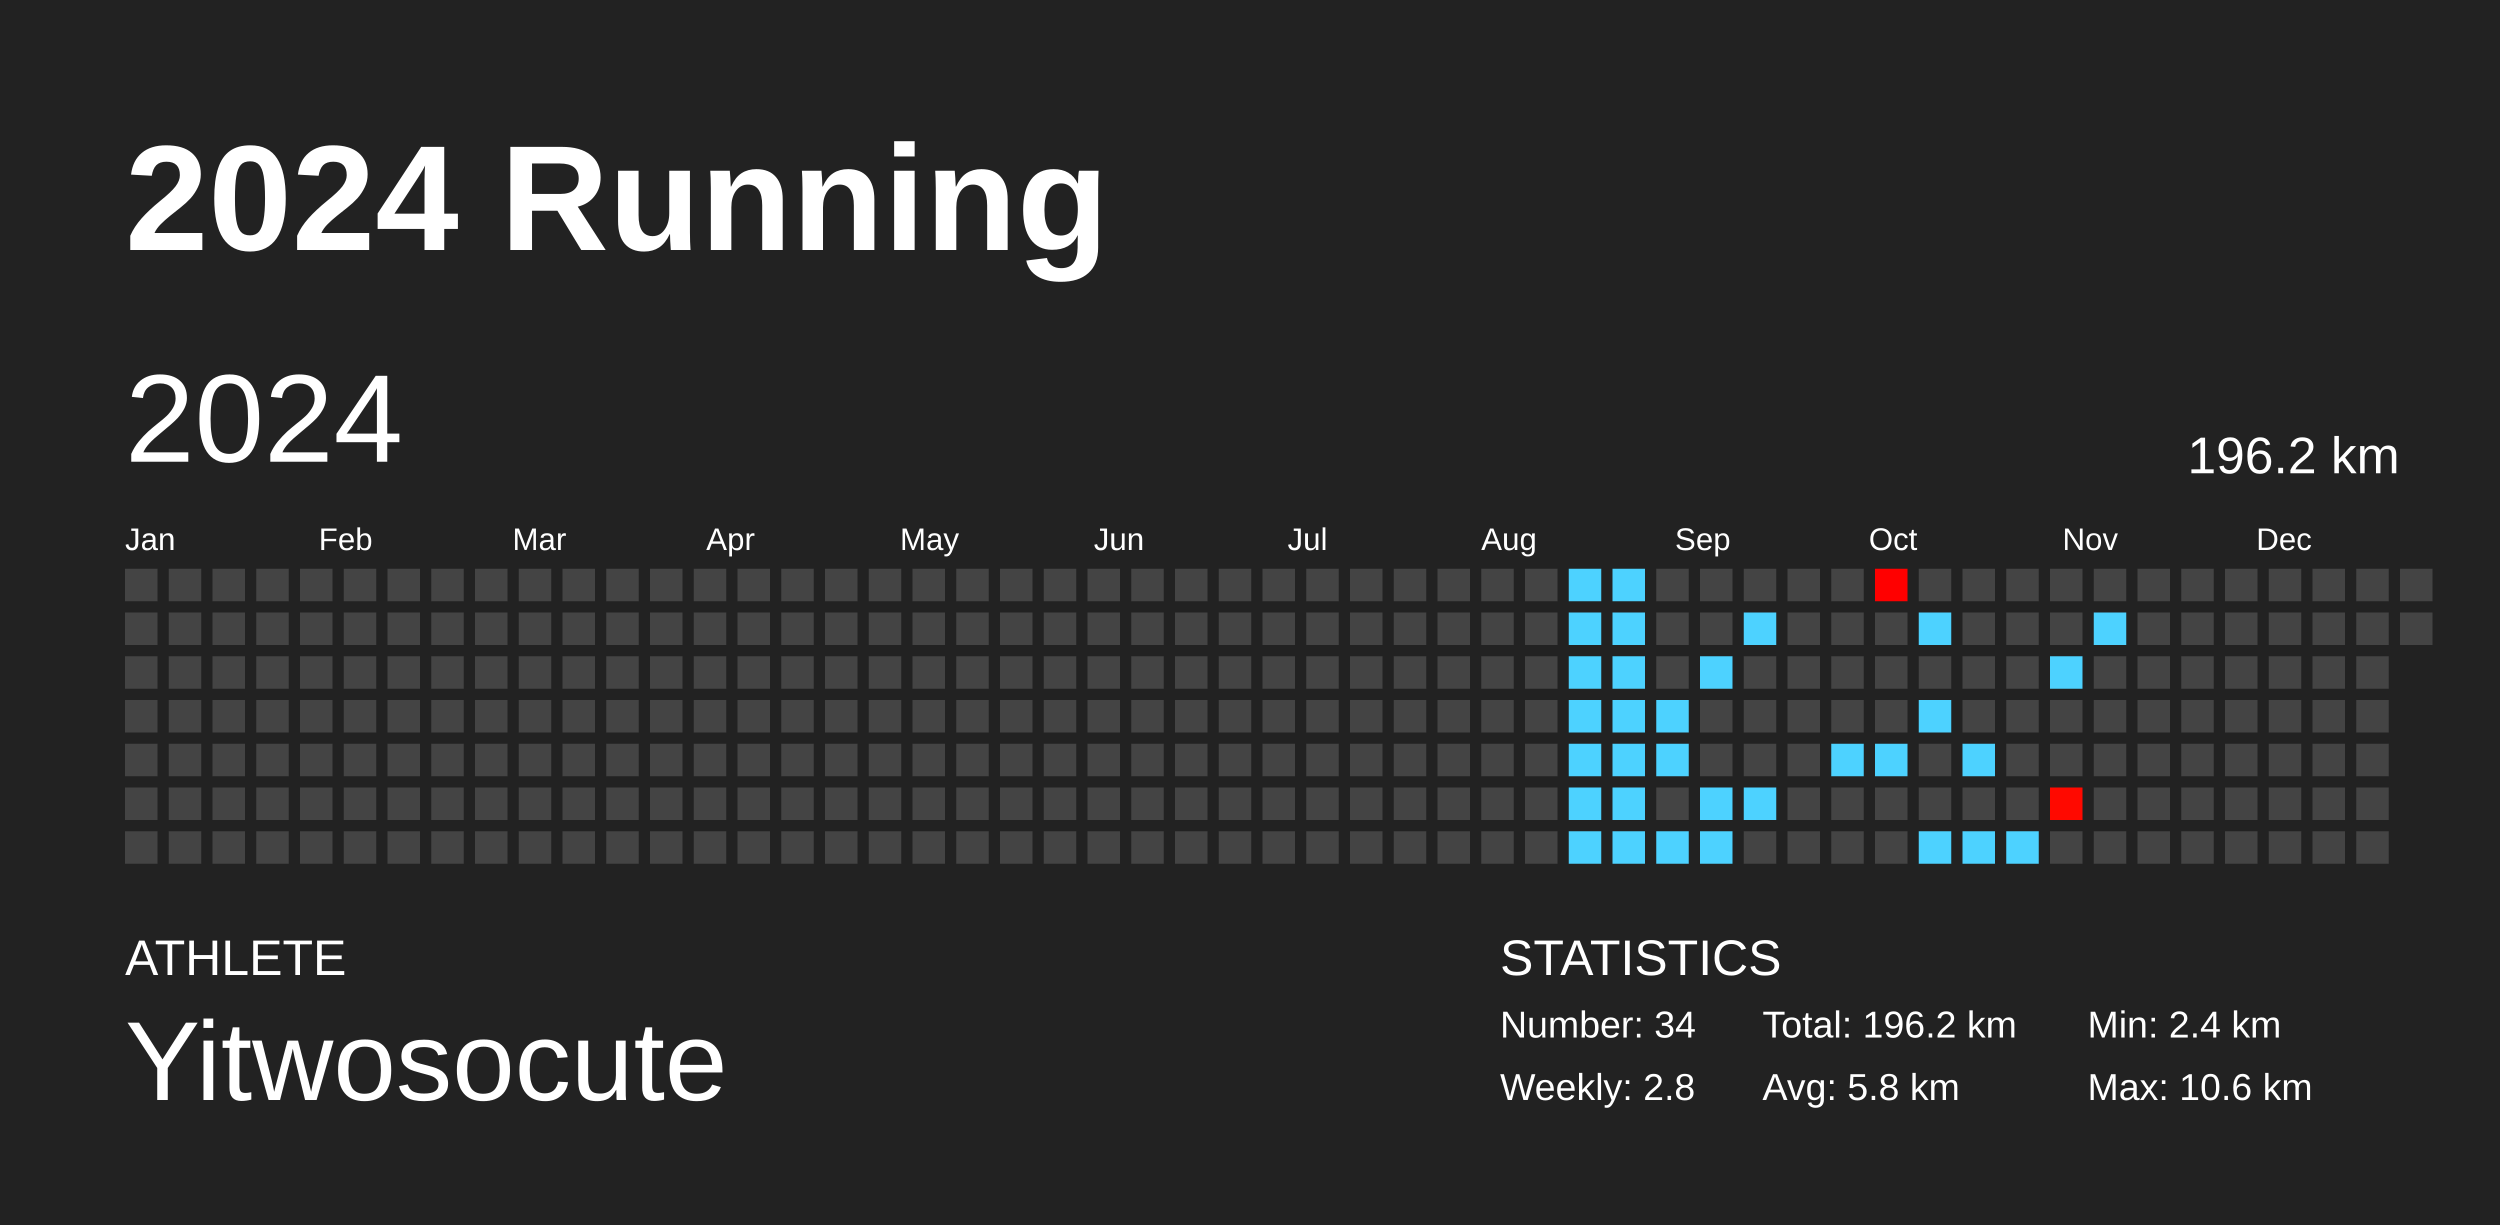
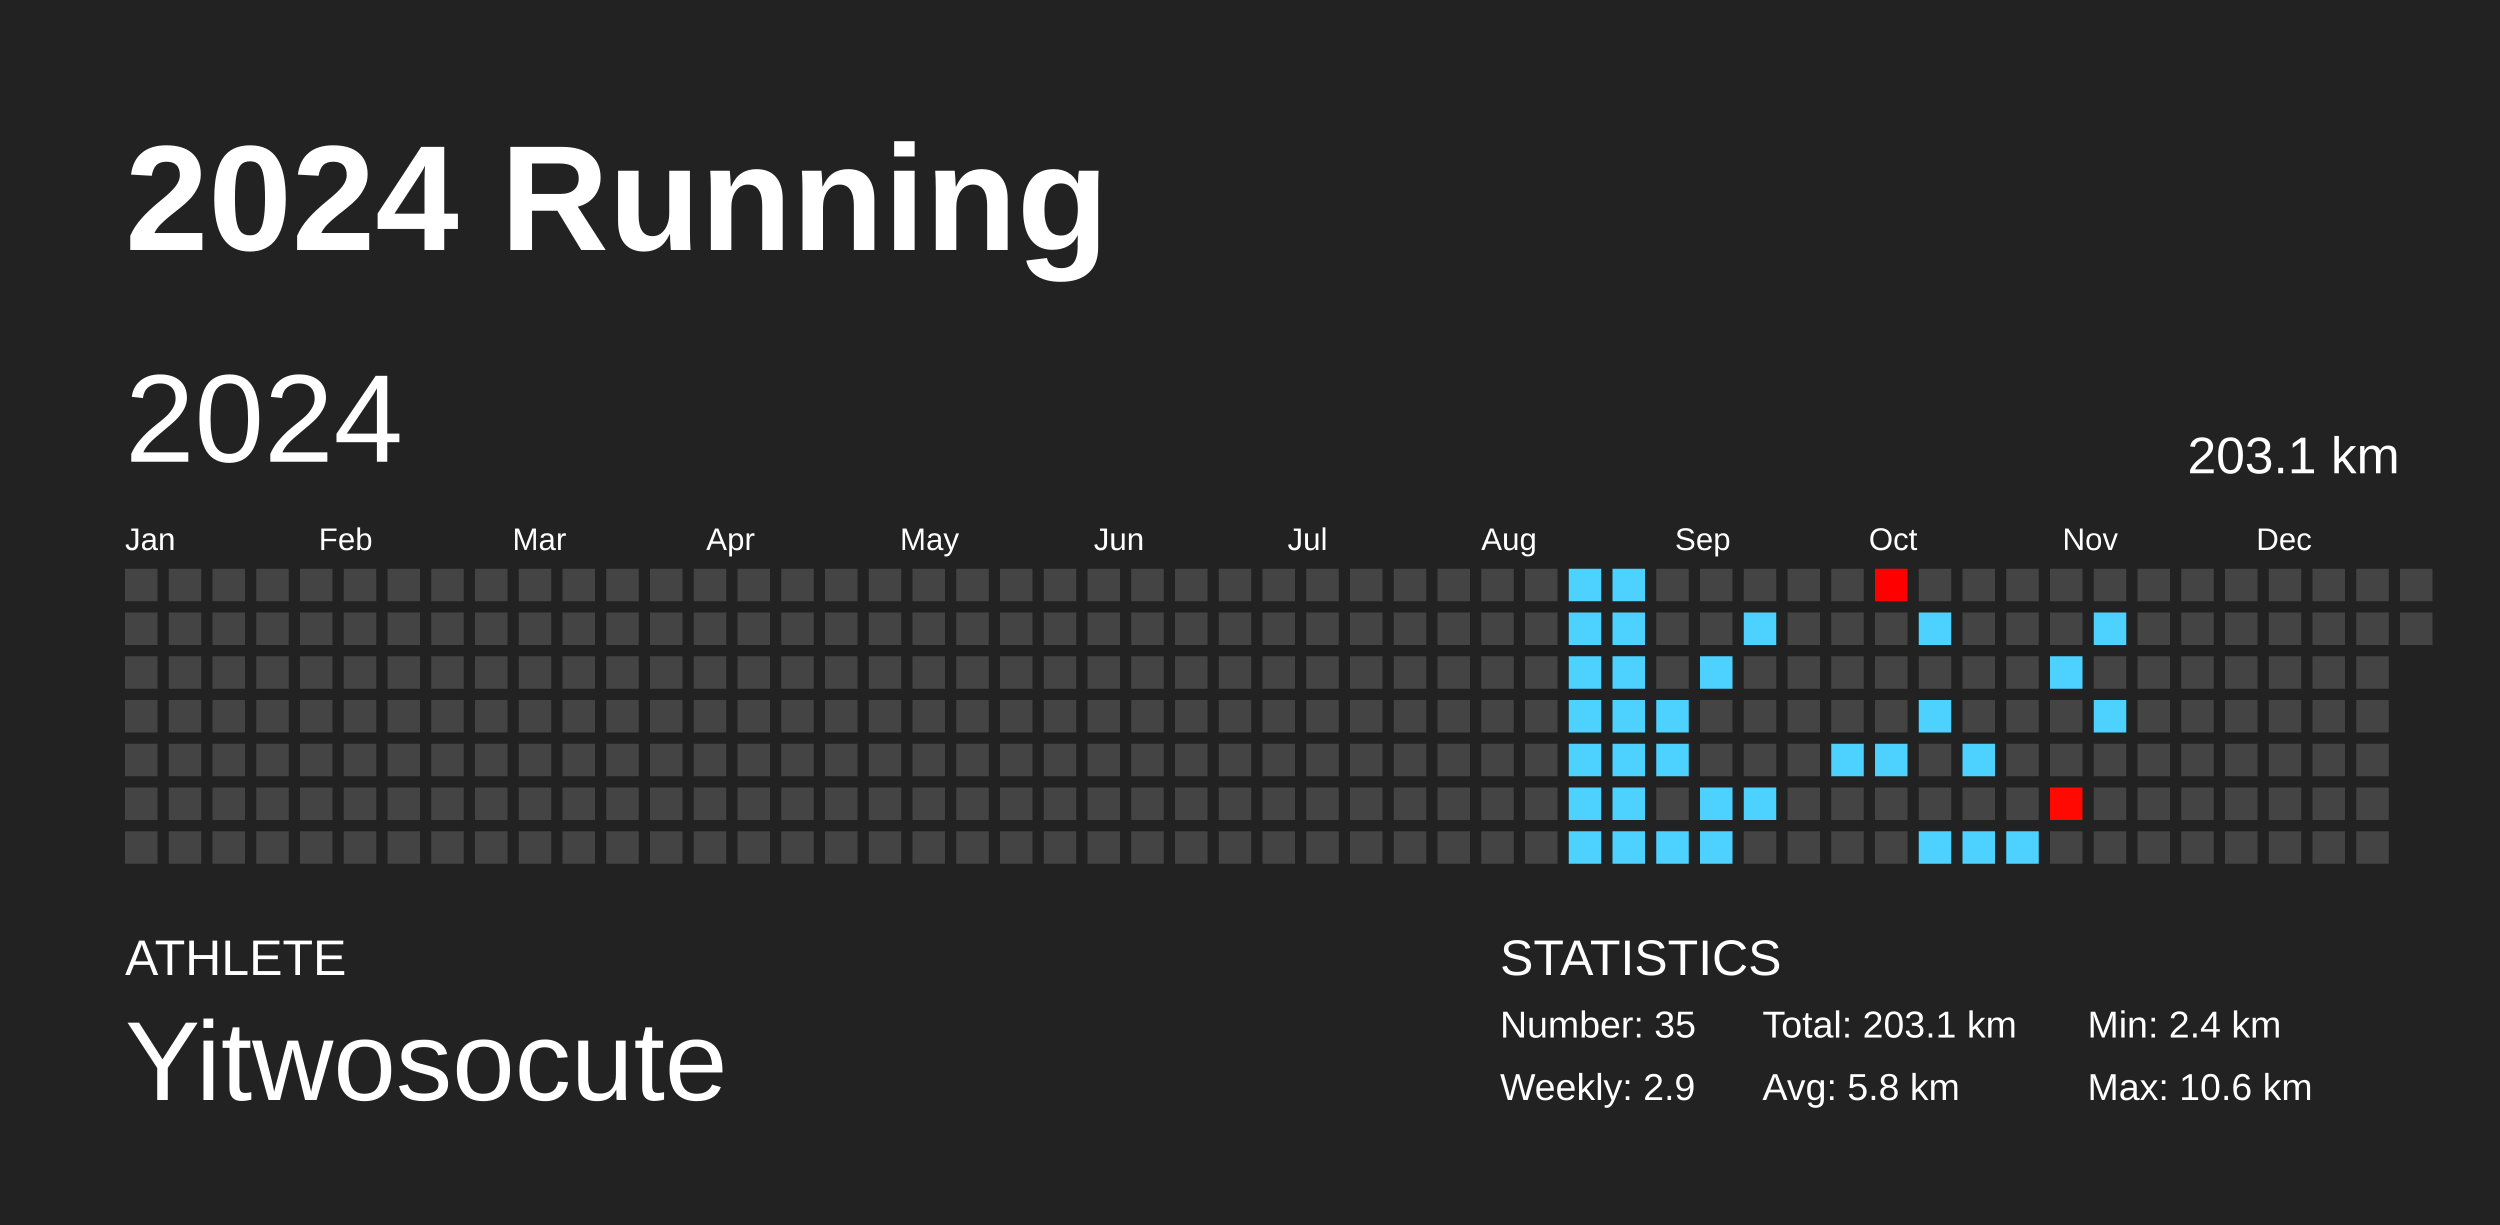
<svg xmlns="http://www.w3.org/2000/svg" baseProfile="full" height="98mm" version="1.1" viewBox="0,0,200,98" width="200mm">
  <defs />
  <rect fill="#222222" height="98" width="200" x="0" y="0" />
  <text fill="#FFFFFF" style="font-size:12px; font-family:Arial; font-weight:bold;" x="10" y="20">2024 Running</text>
  <text fill="#FFFFFF" style="font-size:4px; font-family:Arial" x="10" y="78">ATHLETE</text>
  <text fill="#FFFFFF" style="font-size:9px; font-family:Arial" x="10" y="88">Yitwosocute</text>
  <text fill="#FFFFFF" style="font-size:4px; font-family:Arial" x="120" y="78">STATISTICS</text>
-   <text fill="#FFFFFF" style="font-size:3px; font-family:Arial" x="120" y="83">Number: 34</text>
-   <text fill="#FFFFFF" style="font-size:3px; font-family:Arial" x="120" y="88">Weekly: 2.8</text>
-   <text fill="#FFFFFF" style="font-size:3px; font-family:Arial" x="141" y="83">Total: 196.2 km</text>
+   <text fill="#FFFFFF" style="font-size:3px; font-family:Arial" x="120" y="83">Number: 35</text>
+   <text fill="#FFFFFF" style="font-size:3px; font-family:Arial" x="120" y="88">Weekly: 2.9</text>
+   <text fill="#FFFFFF" style="font-size:3px; font-family:Arial" x="141" y="83">Total: 203.1 km</text>
  <text fill="#FFFFFF" style="font-size:3px; font-family:Arial" x="141" y="88">Avg: 5.8 km</text>
  <text fill="#FFFFFF" style="font-size:3px; font-family:Arial" x="167" y="83">Min: 2.4 km</text>
  <text fill="#FFFFFF" style="font-size:3px; font-family:Arial" x="167" y="88">Max: 10.6 km</text>
  <text dominant-baseline="hanging" fill="#FFFFFF" style="font-size:10.0px; font-family:Arial;" x="10" y="30">2024</text>
-   <text dominant-baseline="hanging" fill="#FFFFFF" style="font-size:4.125px; font-family:Arial;" x="175" y="35">196.2 km</text>
+   <text dominant-baseline="hanging" fill="#FFFFFF" style="font-size:4.125px; font-family:Arial;" x="175" y="35">203.1 km</text>
  <text fill="#FFFFFF" style="font-size:2.5px; font-family:Arial" x="10.0" y="44">Jan</text>
  <text fill="#FFFFFF" style="font-size:2.5px; font-family:Arial" x="25.5" y="44">Feb</text>
  <text fill="#FFFFFF" style="font-size:2.5px; font-family:Arial" x="41.0" y="44">Mar</text>
  <text fill="#FFFFFF" style="font-size:2.5px; font-family:Arial" x="56.5" y="44">Apr</text>
  <text fill="#FFFFFF" style="font-size:2.5px; font-family:Arial" x="72.0" y="44">May</text>
  <text fill="#FFFFFF" style="font-size:2.5px; font-family:Arial" x="87.5" y="44">Jun</text>
  <text fill="#FFFFFF" style="font-size:2.5px; font-family:Arial" x="103.0" y="44">Jul</text>
  <text fill="#FFFFFF" style="font-size:2.5px; font-family:Arial" x="118.5" y="44">Aug</text>
  <text fill="#FFFFFF" style="font-size:2.5px; font-family:Arial" x="134.0" y="44">Sep</text>
  <text fill="#FFFFFF" style="font-size:2.5px; font-family:Arial" x="149.5" y="44">Oct</text>
  <text fill="#FFFFFF" style="font-size:2.5px; font-family:Arial" x="165.0" y="44">Nov</text>
  <text fill="#FFFFFF" style="font-size:2.5px; font-family:Arial" x="180.5" y="44">Dec</text>
  <rect fill="#444444" height="2.6" width="2.6" x="10.0" y="45.5" />
  <rect fill="#444444" height="2.6" width="2.6" x="10.0" y="49.0" />
  <rect fill="#444444" height="2.6" width="2.6" x="10.0" y="52.5" />
  <rect fill="#444444" height="2.6" width="2.6" x="10.0" y="56.0" />
  <rect fill="#444444" height="2.6" width="2.6" x="10.0" y="59.5" />
  <rect fill="#444444" height="2.6" width="2.6" x="10.0" y="63.0" />
  <rect fill="#444444" height="2.6" width="2.6" x="10.0" y="66.5" />
  <rect fill="#444444" height="2.6" width="2.6" x="13.5" y="45.5" />
  <rect fill="#444444" height="2.6" width="2.6" x="13.5" y="49.0" />
  <rect fill="#444444" height="2.6" width="2.6" x="13.5" y="52.5" />
  <rect fill="#444444" height="2.6" width="2.6" x="13.5" y="56.0" />
  <rect fill="#444444" height="2.6" width="2.6" x="13.5" y="59.5" />
  <rect fill="#444444" height="2.6" width="2.6" x="13.5" y="63.0" />
  <rect fill="#444444" height="2.6" width="2.6" x="13.5" y="66.5" />
  <rect fill="#444444" height="2.6" width="2.6" x="17.0" y="45.5" />
  <rect fill="#444444" height="2.6" width="2.6" x="17.0" y="49.0" />
  <rect fill="#444444" height="2.6" width="2.6" x="17.0" y="52.5" />
  <rect fill="#444444" height="2.6" width="2.6" x="17.0" y="56.0" />
  <rect fill="#444444" height="2.6" width="2.6" x="17.0" y="59.5" />
  <rect fill="#444444" height="2.6" width="2.6" x="17.0" y="63.0" />
  <rect fill="#444444" height="2.6" width="2.6" x="17.0" y="66.5" />
  <rect fill="#444444" height="2.6" width="2.6" x="20.5" y="45.5" />
  <rect fill="#444444" height="2.6" width="2.6" x="20.5" y="49.0" />
  <rect fill="#444444" height="2.6" width="2.6" x="20.5" y="52.5" />
  <rect fill="#444444" height="2.6" width="2.6" x="20.5" y="56.0" />
  <rect fill="#444444" height="2.6" width="2.6" x="20.5" y="59.5" />
  <rect fill="#444444" height="2.6" width="2.6" x="20.5" y="63.0" />
  <rect fill="#444444" height="2.6" width="2.6" x="20.5" y="66.5" />
  <rect fill="#444444" height="2.6" width="2.6" x="24.0" y="45.5" />
  <rect fill="#444444" height="2.6" width="2.6" x="24.0" y="49.0" />
  <rect fill="#444444" height="2.6" width="2.6" x="24.0" y="52.5" />
  <rect fill="#444444" height="2.6" width="2.6" x="24.0" y="56.0" />
  <rect fill="#444444" height="2.6" width="2.6" x="24.0" y="59.5" />
  <rect fill="#444444" height="2.6" width="2.6" x="24.0" y="63.0" />
  <rect fill="#444444" height="2.6" width="2.6" x="24.0" y="66.5" />
  <rect fill="#444444" height="2.6" width="2.6" x="27.5" y="45.5" />
  <rect fill="#444444" height="2.6" width="2.6" x="27.5" y="49.0" />
  <rect fill="#444444" height="2.6" width="2.6" x="27.5" y="52.5" />
  <rect fill="#444444" height="2.6" width="2.6" x="27.5" y="56.0" />
  <rect fill="#444444" height="2.6" width="2.6" x="27.5" y="59.5" />
  <rect fill="#444444" height="2.6" width="2.6" x="27.5" y="63.0" />
  <rect fill="#444444" height="2.6" width="2.6" x="27.5" y="66.5" />
  <rect fill="#444444" height="2.6" width="2.6" x="31.0" y="45.5" />
  <rect fill="#444444" height="2.6" width="2.6" x="31.0" y="49.0" />
  <rect fill="#444444" height="2.6" width="2.6" x="31.0" y="52.5" />
  <rect fill="#444444" height="2.6" width="2.6" x="31.0" y="56.0" />
  <rect fill="#444444" height="2.6" width="2.6" x="31.0" y="59.5" />
  <rect fill="#444444" height="2.6" width="2.6" x="31.0" y="63.0" />
  <rect fill="#444444" height="2.6" width="2.6" x="31.0" y="66.5" />
  <rect fill="#444444" height="2.6" width="2.6" x="34.5" y="45.5" />
  <rect fill="#444444" height="2.6" width="2.6" x="34.5" y="49.0" />
  <rect fill="#444444" height="2.6" width="2.6" x="34.5" y="52.5" />
  <rect fill="#444444" height="2.6" width="2.6" x="34.5" y="56.0" />
  <rect fill="#444444" height="2.6" width="2.6" x="34.5" y="59.5" />
  <rect fill="#444444" height="2.6" width="2.6" x="34.5" y="63.0" />
  <rect fill="#444444" height="2.6" width="2.6" x="34.5" y="66.5" />
  <rect fill="#444444" height="2.6" width="2.6" x="38.0" y="45.5" />
  <rect fill="#444444" height="2.6" width="2.6" x="38.0" y="49.0" />
  <rect fill="#444444" height="2.6" width="2.6" x="38.0" y="52.5" />
  <rect fill="#444444" height="2.6" width="2.6" x="38.0" y="56.0" />
  <rect fill="#444444" height="2.6" width="2.6" x="38.0" y="59.5" />
  <rect fill="#444444" height="2.6" width="2.6" x="38.0" y="63.0" />
  <rect fill="#444444" height="2.6" width="2.6" x="38.0" y="66.5" />
  <rect fill="#444444" height="2.6" width="2.6" x="41.5" y="45.5" />
  <rect fill="#444444" height="2.6" width="2.6" x="41.5" y="49.0" />
  <rect fill="#444444" height="2.6" width="2.6" x="41.5" y="52.5" />
  <rect fill="#444444" height="2.6" width="2.6" x="41.5" y="56.0" />
  <rect fill="#444444" height="2.6" width="2.6" x="41.5" y="59.5" />
  <rect fill="#444444" height="2.6" width="2.6" x="41.5" y="63.0" />
  <rect fill="#444444" height="2.6" width="2.6" x="41.5" y="66.5" />
  <rect fill="#444444" height="2.6" width="2.6" x="45.0" y="45.5" />
  <rect fill="#444444" height="2.6" width="2.6" x="45.0" y="49.0" />
  <rect fill="#444444" height="2.6" width="2.6" x="45.0" y="52.5" />
  <rect fill="#444444" height="2.6" width="2.6" x="45.0" y="56.0" />
  <rect fill="#444444" height="2.6" width="2.6" x="45.0" y="59.5" />
  <rect fill="#444444" height="2.6" width="2.6" x="45.0" y="63.0" />
  <rect fill="#444444" height="2.6" width="2.6" x="45.0" y="66.5" />
  <rect fill="#444444" height="2.6" width="2.6" x="48.5" y="45.5" />
  <rect fill="#444444" height="2.6" width="2.6" x="48.5" y="49.0" />
  <rect fill="#444444" height="2.6" width="2.6" x="48.5" y="52.5" />
  <rect fill="#444444" height="2.6" width="2.6" x="48.5" y="56.0" />
  <rect fill="#444444" height="2.6" width="2.6" x="48.5" y="59.5" />
  <rect fill="#444444" height="2.6" width="2.6" x="48.5" y="63.0" />
  <rect fill="#444444" height="2.6" width="2.6" x="48.5" y="66.5" />
  <rect fill="#444444" height="2.6" width="2.6" x="52.0" y="45.5" />
  <rect fill="#444444" height="2.6" width="2.6" x="52.0" y="49.0" />
  <rect fill="#444444" height="2.6" width="2.6" x="52.0" y="52.5" />
  <rect fill="#444444" height="2.6" width="2.6" x="52.0" y="56.0" />
  <rect fill="#444444" height="2.6" width="2.6" x="52.0" y="59.5" />
  <rect fill="#444444" height="2.6" width="2.6" x="52.0" y="63.0" />
  <rect fill="#444444" height="2.6" width="2.6" x="52.0" y="66.5" />
  <rect fill="#444444" height="2.6" width="2.6" x="55.5" y="45.5" />
  <rect fill="#444444" height="2.6" width="2.6" x="55.5" y="49.0" />
  <rect fill="#444444" height="2.6" width="2.6" x="55.5" y="52.5" />
  <rect fill="#444444" height="2.6" width="2.6" x="55.5" y="56.0" />
  <rect fill="#444444" height="2.6" width="2.6" x="55.5" y="59.5" />
  <rect fill="#444444" height="2.6" width="2.6" x="55.5" y="63.0" />
  <rect fill="#444444" height="2.6" width="2.6" x="55.5" y="66.5" />
  <rect fill="#444444" height="2.6" width="2.6" x="59.0" y="45.5" />
  <rect fill="#444444" height="2.6" width="2.6" x="59.0" y="49.0" />
  <rect fill="#444444" height="2.6" width="2.6" x="59.0" y="52.5" />
  <rect fill="#444444" height="2.6" width="2.6" x="59.0" y="56.0" />
  <rect fill="#444444" height="2.6" width="2.6" x="59.0" y="59.5" />
  <rect fill="#444444" height="2.6" width="2.6" x="59.0" y="63.0" />
  <rect fill="#444444" height="2.6" width="2.6" x="59.0" y="66.5" />
  <rect fill="#444444" height="2.6" width="2.6" x="62.5" y="45.5" />
  <rect fill="#444444" height="2.6" width="2.6" x="62.5" y="49.0" />
  <rect fill="#444444" height="2.6" width="2.6" x="62.5" y="52.5" />
  <rect fill="#444444" height="2.6" width="2.6" x="62.5" y="56.0" />
  <rect fill="#444444" height="2.6" width="2.6" x="62.5" y="59.5" />
  <rect fill="#444444" height="2.6" width="2.6" x="62.5" y="63.0" />
  <rect fill="#444444" height="2.6" width="2.6" x="62.5" y="66.5" />
  <rect fill="#444444" height="2.6" width="2.6" x="66.0" y="45.5" />
  <rect fill="#444444" height="2.6" width="2.6" x="66.0" y="49.0" />
  <rect fill="#444444" height="2.6" width="2.6" x="66.0" y="52.5" />
  <rect fill="#444444" height="2.6" width="2.6" x="66.0" y="56.0" />
  <rect fill="#444444" height="2.6" width="2.6" x="66.0" y="59.5" />
  <rect fill="#444444" height="2.6" width="2.6" x="66.0" y="63.0" />
  <rect fill="#444444" height="2.6" width="2.6" x="66.0" y="66.5" />
  <rect fill="#444444" height="2.6" width="2.6" x="69.5" y="45.5" />
  <rect fill="#444444" height="2.6" width="2.6" x="69.5" y="49.0" />
  <rect fill="#444444" height="2.6" width="2.6" x="69.5" y="52.5" />
  <rect fill="#444444" height="2.6" width="2.6" x="69.5" y="56.0" />
  <rect fill="#444444" height="2.6" width="2.6" x="69.5" y="59.5" />
  <rect fill="#444444" height="2.6" width="2.6" x="69.5" y="63.0" />
  <rect fill="#444444" height="2.6" width="2.6" x="69.5" y="66.5" />
  <rect fill="#444444" height="2.6" width="2.6" x="73.0" y="45.5" />
  <rect fill="#444444" height="2.6" width="2.6" x="73.0" y="49.0" />
  <rect fill="#444444" height="2.6" width="2.6" x="73.0" y="52.5" />
  <rect fill="#444444" height="2.6" width="2.6" x="73.0" y="56.0" />
  <rect fill="#444444" height="2.6" width="2.6" x="73.0" y="59.5" />
  <rect fill="#444444" height="2.6" width="2.6" x="73.0" y="63.0" />
  <rect fill="#444444" height="2.6" width="2.6" x="73.0" y="66.5" />
  <rect fill="#444444" height="2.6" width="2.6" x="76.5" y="45.5" />
  <rect fill="#444444" height="2.6" width="2.6" x="76.5" y="49.0" />
  <rect fill="#444444" height="2.6" width="2.6" x="76.5" y="52.5" />
  <rect fill="#444444" height="2.6" width="2.6" x="76.5" y="56.0" />
  <rect fill="#444444" height="2.6" width="2.6" x="76.5" y="59.5" />
  <rect fill="#444444" height="2.6" width="2.6" x="76.5" y="63.0" />
  <rect fill="#444444" height="2.6" width="2.6" x="76.5" y="66.5" />
  <rect fill="#444444" height="2.6" width="2.6" x="80.0" y="45.5" />
  <rect fill="#444444" height="2.6" width="2.6" x="80.0" y="49.0" />
  <rect fill="#444444" height="2.6" width="2.6" x="80.0" y="52.5" />
  <rect fill="#444444" height="2.6" width="2.6" x="80.0" y="56.0" />
  <rect fill="#444444" height="2.6" width="2.6" x="80.0" y="59.5" />
  <rect fill="#444444" height="2.6" width="2.6" x="80.0" y="63.0" />
  <rect fill="#444444" height="2.6" width="2.6" x="80.0" y="66.5" />
  <rect fill="#444444" height="2.6" width="2.6" x="83.5" y="45.5" />
  <rect fill="#444444" height="2.6" width="2.6" x="83.5" y="49.0" />
  <rect fill="#444444" height="2.6" width="2.6" x="83.5" y="52.5" />
  <rect fill="#444444" height="2.6" width="2.6" x="83.5" y="56.0" />
  <rect fill="#444444" height="2.6" width="2.6" x="83.5" y="59.5" />
  <rect fill="#444444" height="2.6" width="2.6" x="83.5" y="63.0" />
  <rect fill="#444444" height="2.6" width="2.6" x="83.5" y="66.5" />
  <rect fill="#444444" height="2.6" width="2.6" x="87.0" y="45.5" />
  <rect fill="#444444" height="2.6" width="2.6" x="87.0" y="49.0" />
  <rect fill="#444444" height="2.6" width="2.6" x="87.0" y="52.5" />
  <rect fill="#444444" height="2.6" width="2.6" x="87.0" y="56.0" />
  <rect fill="#444444" height="2.6" width="2.6" x="87.0" y="59.5" />
  <rect fill="#444444" height="2.6" width="2.6" x="87.0" y="63.0" />
  <rect fill="#444444" height="2.6" width="2.6" x="87.0" y="66.5" />
  <rect fill="#444444" height="2.6" width="2.6" x="90.5" y="45.5" />
  <rect fill="#444444" height="2.6" width="2.6" x="90.5" y="49.0" />
  <rect fill="#444444" height="2.6" width="2.6" x="90.5" y="52.5" />
  <rect fill="#444444" height="2.6" width="2.6" x="90.5" y="56.0" />
  <rect fill="#444444" height="2.6" width="2.6" x="90.5" y="59.5" />
  <rect fill="#444444" height="2.6" width="2.6" x="90.5" y="63.0" />
  <rect fill="#444444" height="2.6" width="2.6" x="90.5" y="66.5" />
  <rect fill="#444444" height="2.6" width="2.6" x="94.0" y="45.5" />
  <rect fill="#444444" height="2.6" width="2.6" x="94.0" y="49.0" />
  <rect fill="#444444" height="2.6" width="2.6" x="94.0" y="52.5" />
  <rect fill="#444444" height="2.6" width="2.6" x="94.0" y="56.0" />
  <rect fill="#444444" height="2.6" width="2.6" x="94.0" y="59.5" />
  <rect fill="#444444" height="2.6" width="2.6" x="94.0" y="63.0" />
  <rect fill="#444444" height="2.6" width="2.6" x="94.0" y="66.5" />
  <rect fill="#444444" height="2.6" width="2.6" x="97.5" y="45.5" />
  <rect fill="#444444" height="2.6" width="2.6" x="97.5" y="49.0" />
  <rect fill="#444444" height="2.6" width="2.6" x="97.5" y="52.5" />
  <rect fill="#444444" height="2.6" width="2.6" x="97.5" y="56.0" />
  <rect fill="#444444" height="2.6" width="2.6" x="97.5" y="59.5" />
  <rect fill="#444444" height="2.6" width="2.6" x="97.5" y="63.0" />
  <rect fill="#444444" height="2.6" width="2.6" x="97.5" y="66.5" />
  <rect fill="#444444" height="2.6" width="2.6" x="101.0" y="45.5" />
  <rect fill="#444444" height="2.6" width="2.6" x="101.0" y="49.0" />
  <rect fill="#444444" height="2.6" width="2.6" x="101.0" y="52.5" />
  <rect fill="#444444" height="2.6" width="2.6" x="101.0" y="56.0" />
  <rect fill="#444444" height="2.6" width="2.6" x="101.0" y="59.5" />
  <rect fill="#444444" height="2.6" width="2.6" x="101.0" y="63.0" />
  <rect fill="#444444" height="2.6" width="2.6" x="101.0" y="66.5" />
  <rect fill="#444444" height="2.6" width="2.6" x="104.5" y="45.5" />
  <rect fill="#444444" height="2.6" width="2.6" x="104.5" y="49.0" />
  <rect fill="#444444" height="2.6" width="2.6" x="104.5" y="52.5" />
  <rect fill="#444444" height="2.6" width="2.6" x="104.5" y="56.0" />
  <rect fill="#444444" height="2.6" width="2.6" x="104.5" y="59.5" />
  <rect fill="#444444" height="2.6" width="2.6" x="104.5" y="63.0" />
  <rect fill="#444444" height="2.6" width="2.6" x="104.5" y="66.5" />
  <rect fill="#444444" height="2.6" width="2.6" x="108.0" y="45.5" />
  <rect fill="#444444" height="2.6" width="2.6" x="108.0" y="49.0" />
  <rect fill="#444444" height="2.6" width="2.6" x="108.0" y="52.5" />
  <rect fill="#444444" height="2.6" width="2.6" x="108.0" y="56.0" />
  <rect fill="#444444" height="2.6" width="2.6" x="108.0" y="59.5" />
  <rect fill="#444444" height="2.6" width="2.6" x="108.0" y="63.0" />
  <rect fill="#444444" height="2.6" width="2.6" x="108.0" y="66.5" />
  <rect fill="#444444" height="2.6" width="2.6" x="111.5" y="45.5" />
  <rect fill="#444444" height="2.6" width="2.6" x="111.5" y="49.0" />
  <rect fill="#444444" height="2.6" width="2.6" x="111.5" y="52.5" />
  <rect fill="#444444" height="2.6" width="2.6" x="111.5" y="56.0" />
  <rect fill="#444444" height="2.6" width="2.6" x="111.5" y="59.5" />
  <rect fill="#444444" height="2.6" width="2.6" x="111.5" y="63.0" />
  <rect fill="#444444" height="2.6" width="2.6" x="111.5" y="66.5" />
  <rect fill="#444444" height="2.6" width="2.6" x="115.0" y="45.5" />
  <rect fill="#444444" height="2.6" width="2.6" x="115.0" y="49.0" />
  <rect fill="#444444" height="2.6" width="2.6" x="115.0" y="52.5" />
  <rect fill="#444444" height="2.6" width="2.6" x="115.0" y="56.0" />
  <rect fill="#444444" height="2.6" width="2.6" x="115.0" y="59.5" />
  <rect fill="#444444" height="2.6" width="2.6" x="115.0" y="63.0" />
  <rect fill="#444444" height="2.6" width="2.6" x="115.0" y="66.5" />
  <rect fill="#444444" height="2.6" width="2.6" x="118.5" y="45.5" />
  <rect fill="#444444" height="2.6" width="2.6" x="118.5" y="49.0" />
  <rect fill="#444444" height="2.6" width="2.6" x="118.5" y="52.5" />
  <rect fill="#444444" height="2.6" width="2.6" x="118.5" y="56.0" />
  <rect fill="#444444" height="2.6" width="2.6" x="118.5" y="59.5" />
  <rect fill="#444444" height="2.6" width="2.6" x="118.5" y="63.0" />
  <rect fill="#444444" height="2.6" width="2.6" x="118.5" y="66.5" />
  <rect fill="#444444" height="2.6" width="2.6" x="122.0" y="45.5" />
  <rect fill="#444444" height="2.6" width="2.6" x="122.0" y="49.0" />
  <rect fill="#444444" height="2.6" width="2.6" x="122.0" y="52.5" />
  <rect fill="#444444" height="2.6" width="2.6" x="122.0" y="56.0" />
  <rect fill="#444444" height="2.6" width="2.6" x="122.0" y="59.5" />
  <rect fill="#444444" height="2.6" width="2.6" x="122.0" y="63.0" />
  <rect fill="#444444" height="2.6" width="2.6" x="122.0" y="66.5" />
  <rect fill="#4dd2ff" height="2.6" width="2.6" x="125.5" y="45.5" />
  <rect fill="#4dd2ff" height="2.6" width="2.6" x="125.5" y="49.0" />
  <rect fill="#4dd2ff" height="2.6" width="2.6" x="125.5" y="52.5" />
  <rect fill="#4dd2ff" height="2.6" width="2.6" x="125.5" y="56.0" />
  <rect fill="#4dd2ff" height="2.6" width="2.6" x="125.5" y="59.5" />
  <rect fill="#4dd2ff" height="2.6" width="2.6" x="125.5" y="63.0" />
  <rect fill="#4dd2ff" height="2.6" width="2.6" x="125.5" y="66.5" />
  <rect fill="#4dd2ff" height="2.6" width="2.6" x="129.0" y="45.5" />
  <rect fill="#4dd2ff" height="2.6" width="2.6" x="129.0" y="49.0" />
  <rect fill="#4dd2ff" height="2.6" width="2.6" x="129.0" y="52.5" />
  <rect fill="#4dd2ff" height="2.6" width="2.6" x="129.0" y="56.0" />
  <rect fill="#4dd2ff" height="2.6" width="2.6" x="129.0" y="59.5" />
  <rect fill="#4dd2ff" height="2.6" width="2.6" x="129.0" y="63.0" />
  <rect fill="#4dd2ff" height="2.6" width="2.6" x="129.0" y="66.5" />
  <rect fill="#444444" height="2.6" width="2.6" x="132.5" y="45.5" />
  <rect fill="#444444" height="2.6" width="2.6" x="132.5" y="49.0" />
  <rect fill="#444444" height="2.6" width="2.6" x="132.5" y="52.5" />
  <rect fill="#4dd2ff" height="2.6" width="2.6" x="132.5" y="56.0" />
  <rect fill="#4dd2ff" height="2.6" width="2.6" x="132.5" y="59.5" />
  <rect fill="#444444" height="2.6" width="2.6" x="132.5" y="63.0" />
  <rect fill="#4dd2ff" height="2.6" width="2.6" x="132.5" y="66.5" />
  <rect fill="#444444" height="2.6" width="2.6" x="136.0" y="45.5" />
  <rect fill="#444444" height="2.6" width="2.6" x="136.0" y="49.0" />
  <rect fill="#4dd2ff" height="2.6" width="2.6" x="136.0" y="52.5" />
  <rect fill="#444444" height="2.6" width="2.6" x="136.0" y="56.0" />
  <rect fill="#444444" height="2.6" width="2.6" x="136.0" y="59.5" />
  <rect fill="#4dd2ff" height="2.6" width="2.6" x="136.0" y="63.0" />
  <rect fill="#4dd2ff" height="2.6" width="2.6" x="136.0" y="66.5" />
  <rect fill="#444444" height="2.6" width="2.6" x="139.5" y="45.5" />
  <rect fill="#4dd2ff" height="2.6" width="2.6" x="139.5" y="49.0" />
  <rect fill="#444444" height="2.6" width="2.6" x="139.5" y="52.5" />
  <rect fill="#444444" height="2.6" width="2.6" x="139.5" y="56.0" />
  <rect fill="#444444" height="2.6" width="2.6" x="139.5" y="59.5" />
  <rect fill="#4dd2ff" height="2.6" width="2.6" x="139.5" y="63.0" />
  <rect fill="#444444" height="2.6" width="2.6" x="139.5" y="66.5" />
  <rect fill="#444444" height="2.6" width="2.6" x="143.0" y="45.5" />
  <rect fill="#444444" height="2.6" width="2.6" x="143.0" y="49.0" />
  <rect fill="#444444" height="2.6" width="2.6" x="143.0" y="52.5" />
  <rect fill="#444444" height="2.6" width="2.6" x="143.0" y="56.0" />
  <rect fill="#444444" height="2.6" width="2.6" x="143.0" y="59.5" />
  <rect fill="#444444" height="2.6" width="2.6" x="143.0" y="63.0" />
  <rect fill="#444444" height="2.6" width="2.6" x="143.0" y="66.5" />
  <rect fill="#444444" height="2.6" width="2.6" x="146.5" y="45.5" />
  <rect fill="#444444" height="2.6" width="2.6" x="146.5" y="49.0" />
  <rect fill="#444444" height="2.6" width="2.6" x="146.5" y="52.5" />
  <rect fill="#444444" height="2.6" width="2.6" x="146.5" y="56.0" />
  <rect fill="#4dd2ff" height="2.6" width="2.6" x="146.5" y="59.5" />
  <rect fill="#444444" height="2.6" width="2.6" x="146.5" y="63.0" />
  <rect fill="#444444" height="2.6" width="2.6" x="146.5" y="66.5" />
  <rect fill="#ff0000" height="2.6" width="2.6" x="150.0" y="45.5" />
  <rect fill="#444444" height="2.6" width="2.6" x="150.0" y="49.0" />
  <rect fill="#444444" height="2.6" width="2.6" x="150.0" y="52.5" />
  <rect fill="#444444" height="2.6" width="2.6" x="150.0" y="56.0" />
  <rect fill="#4dd2ff" height="2.6" width="2.6" x="150.0" y="59.5" />
  <rect fill="#444444" height="2.6" width="2.6" x="150.0" y="63.0" />
  <rect fill="#444444" height="2.6" width="2.6" x="150.0" y="66.5" />
  <rect fill="#444444" height="2.6" width="2.6" x="153.5" y="45.5" />
  <rect fill="#4dd2ff" height="2.6" width="2.6" x="153.5" y="49.0" />
  <rect fill="#444444" height="2.6" width="2.6" x="153.5" y="52.5" />
  <rect fill="#4dd2ff" height="2.6" width="2.6" x="153.5" y="56.0" />
  <rect fill="#444444" height="2.6" width="2.6" x="153.5" y="59.5" />
  <rect fill="#444444" height="2.6" width="2.6" x="153.5" y="63.0" />
  <rect fill="#4dd2ff" height="2.6" width="2.6" x="153.5" y="66.5" />
  <rect fill="#444444" height="2.6" width="2.6" x="157.0" y="45.5" />
  <rect fill="#444444" height="2.6" width="2.6" x="157.0" y="49.0" />
  <rect fill="#444444" height="2.6" width="2.6" x="157.0" y="52.5" />
  <rect fill="#444444" height="2.6" width="2.6" x="157.0" y="56.0" />
  <rect fill="#4dd2ff" height="2.6" width="2.6" x="157.0" y="59.5" />
  <rect fill="#444444" height="2.6" width="2.6" x="157.0" y="63.0" />
  <rect fill="#4dd2ff" height="2.6" width="2.6" x="157.0" y="66.5" />
  <rect fill="#444444" height="2.6" width="2.6" x="160.5" y="45.5" />
  <rect fill="#444444" height="2.6" width="2.6" x="160.5" y="49.0" />
  <rect fill="#444444" height="2.6" width="2.6" x="160.5" y="52.5" />
  <rect fill="#444444" height="2.6" width="2.6" x="160.5" y="56.0" />
  <rect fill="#444444" height="2.6" width="2.6" x="160.5" y="59.5" />
  <rect fill="#444444" height="2.6" width="2.6" x="160.5" y="63.0" />
  <rect fill="#4dd2ff" height="2.6" width="2.6" x="160.5" y="66.5" />
  <rect fill="#444444" height="2.6" width="2.6" x="164.0" y="45.5" />
  <rect fill="#444444" height="2.6" width="2.6" x="164.0" y="49.0" />
  <rect fill="#4dd2ff" height="2.6" width="2.6" x="164.0" y="52.5" />
  <rect fill="#444444" height="2.6" width="2.6" x="164.0" y="56.0" />
  <rect fill="#444444" height="2.6" width="2.6" x="164.0" y="59.5" />
  <rect fill="#ff0900" height="2.6" width="2.6" x="164.0" y="63.0" />
  <rect fill="#444444" height="2.6" width="2.6" x="164.0" y="66.5" />
  <rect fill="#444444" height="2.6" width="2.6" x="167.5" y="45.5" />
  <rect fill="#4dd2ff" height="2.6" width="2.6" x="167.5" y="49.0" />
  <rect fill="#444444" height="2.6" width="2.6" x="167.5" y="52.5" />
-   <rect fill="#444444" height="2.6" width="2.6" x="167.5" y="56.0" />
+   <rect fill="#4dd2ff" height="2.6" width="2.6" x="167.5" y="56.0" />
  <rect fill="#444444" height="2.6" width="2.6" x="167.5" y="59.5" />
  <rect fill="#444444" height="2.6" width="2.6" x="167.5" y="63.0" />
  <rect fill="#444444" height="2.6" width="2.6" x="167.5" y="66.5" />
  <rect fill="#444444" height="2.6" width="2.6" x="171.0" y="45.5" />
  <rect fill="#444444" height="2.6" width="2.6" x="171.0" y="49.0" />
  <rect fill="#444444" height="2.6" width="2.6" x="171.0" y="52.5" />
  <rect fill="#444444" height="2.6" width="2.6" x="171.0" y="56.0" />
  <rect fill="#444444" height="2.6" width="2.6" x="171.0" y="59.5" />
  <rect fill="#444444" height="2.6" width="2.6" x="171.0" y="63.0" />
  <rect fill="#444444" height="2.6" width="2.6" x="171.0" y="66.5" />
  <rect fill="#444444" height="2.6" width="2.6" x="174.5" y="45.5" />
  <rect fill="#444444" height="2.6" width="2.6" x="174.5" y="49.0" />
  <rect fill="#444444" height="2.6" width="2.6" x="174.5" y="52.5" />
  <rect fill="#444444" height="2.6" width="2.6" x="174.5" y="56.0" />
  <rect fill="#444444" height="2.6" width="2.6" x="174.5" y="59.5" />
  <rect fill="#444444" height="2.6" width="2.6" x="174.5" y="63.0" />
  <rect fill="#444444" height="2.6" width="2.6" x="174.5" y="66.5" />
  <rect fill="#444444" height="2.6" width="2.6" x="178.0" y="45.5" />
  <rect fill="#444444" height="2.6" width="2.6" x="178.0" y="49.0" />
  <rect fill="#444444" height="2.6" width="2.6" x="178.0" y="52.5" />
  <rect fill="#444444" height="2.6" width="2.6" x="178.0" y="56.0" />
  <rect fill="#444444" height="2.6" width="2.6" x="178.0" y="59.5" />
  <rect fill="#444444" height="2.6" width="2.6" x="178.0" y="63.0" />
  <rect fill="#444444" height="2.6" width="2.6" x="178.0" y="66.5" />
  <rect fill="#444444" height="2.6" width="2.6" x="181.5" y="45.5" />
  <rect fill="#444444" height="2.6" width="2.6" x="181.5" y="49.0" />
  <rect fill="#444444" height="2.6" width="2.6" x="181.5" y="52.5" />
  <rect fill="#444444" height="2.6" width="2.6" x="181.5" y="56.0" />
  <rect fill="#444444" height="2.6" width="2.6" x="181.5" y="59.5" />
  <rect fill="#444444" height="2.6" width="2.6" x="181.5" y="63.0" />
  <rect fill="#444444" height="2.6" width="2.6" x="181.5" y="66.5" />
  <rect fill="#444444" height="2.6" width="2.6" x="185.0" y="45.5" />
  <rect fill="#444444" height="2.6" width="2.6" x="185.0" y="49.0" />
  <rect fill="#444444" height="2.6" width="2.6" x="185.0" y="52.5" />
  <rect fill="#444444" height="2.6" width="2.6" x="185.0" y="56.0" />
  <rect fill="#444444" height="2.6" width="2.6" x="185.0" y="59.5" />
  <rect fill="#444444" height="2.6" width="2.6" x="185.0" y="63.0" />
  <rect fill="#444444" height="2.6" width="2.6" x="185.0" y="66.5" />
  <rect fill="#444444" height="2.6" width="2.6" x="188.5" y="45.5" />
  <rect fill="#444444" height="2.6" width="2.6" x="188.5" y="49.0" />
  <rect fill="#444444" height="2.6" width="2.6" x="188.5" y="52.5" />
  <rect fill="#444444" height="2.6" width="2.6" x="188.5" y="56.0" />
  <rect fill="#444444" height="2.6" width="2.6" x="188.5" y="59.5" />
  <rect fill="#444444" height="2.6" width="2.6" x="188.5" y="63.0" />
  <rect fill="#444444" height="2.6" width="2.6" x="188.5" y="66.5" />
  <rect fill="#444444" height="2.6" width="2.6" x="192.0" y="45.5" />
  <rect fill="#444444" height="2.6" width="2.6" x="192.0" y="49.0" />
</svg>
